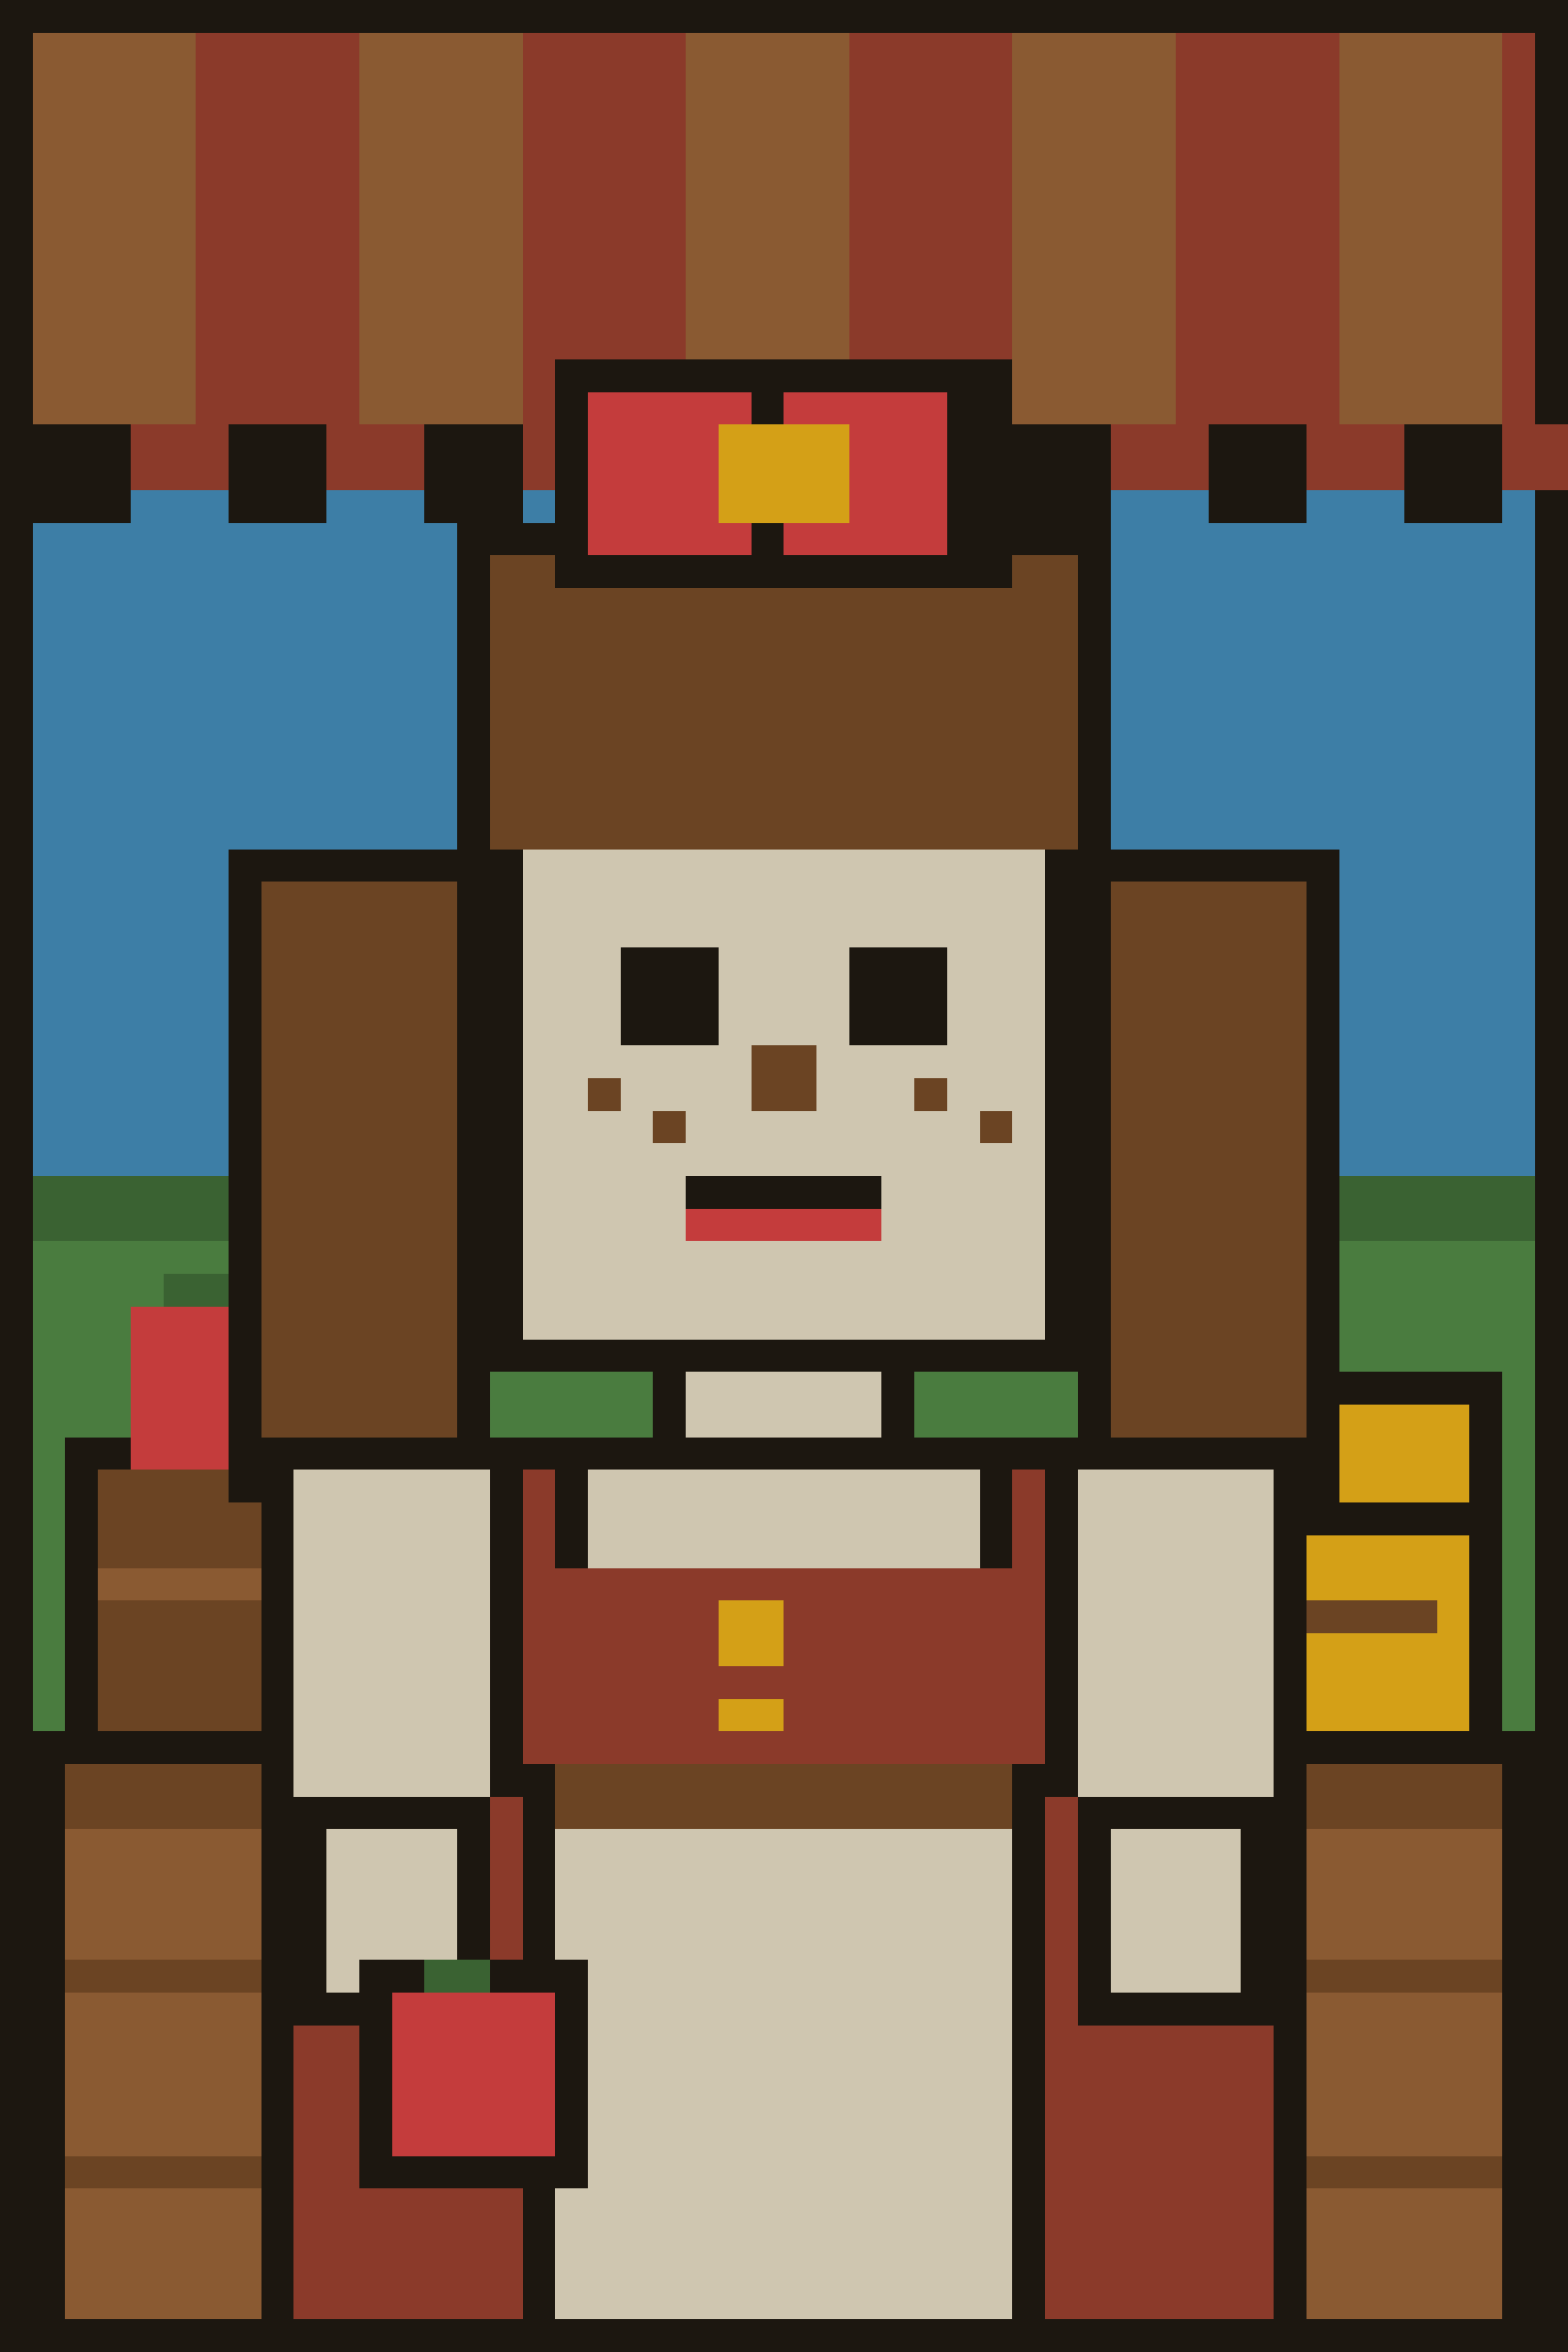
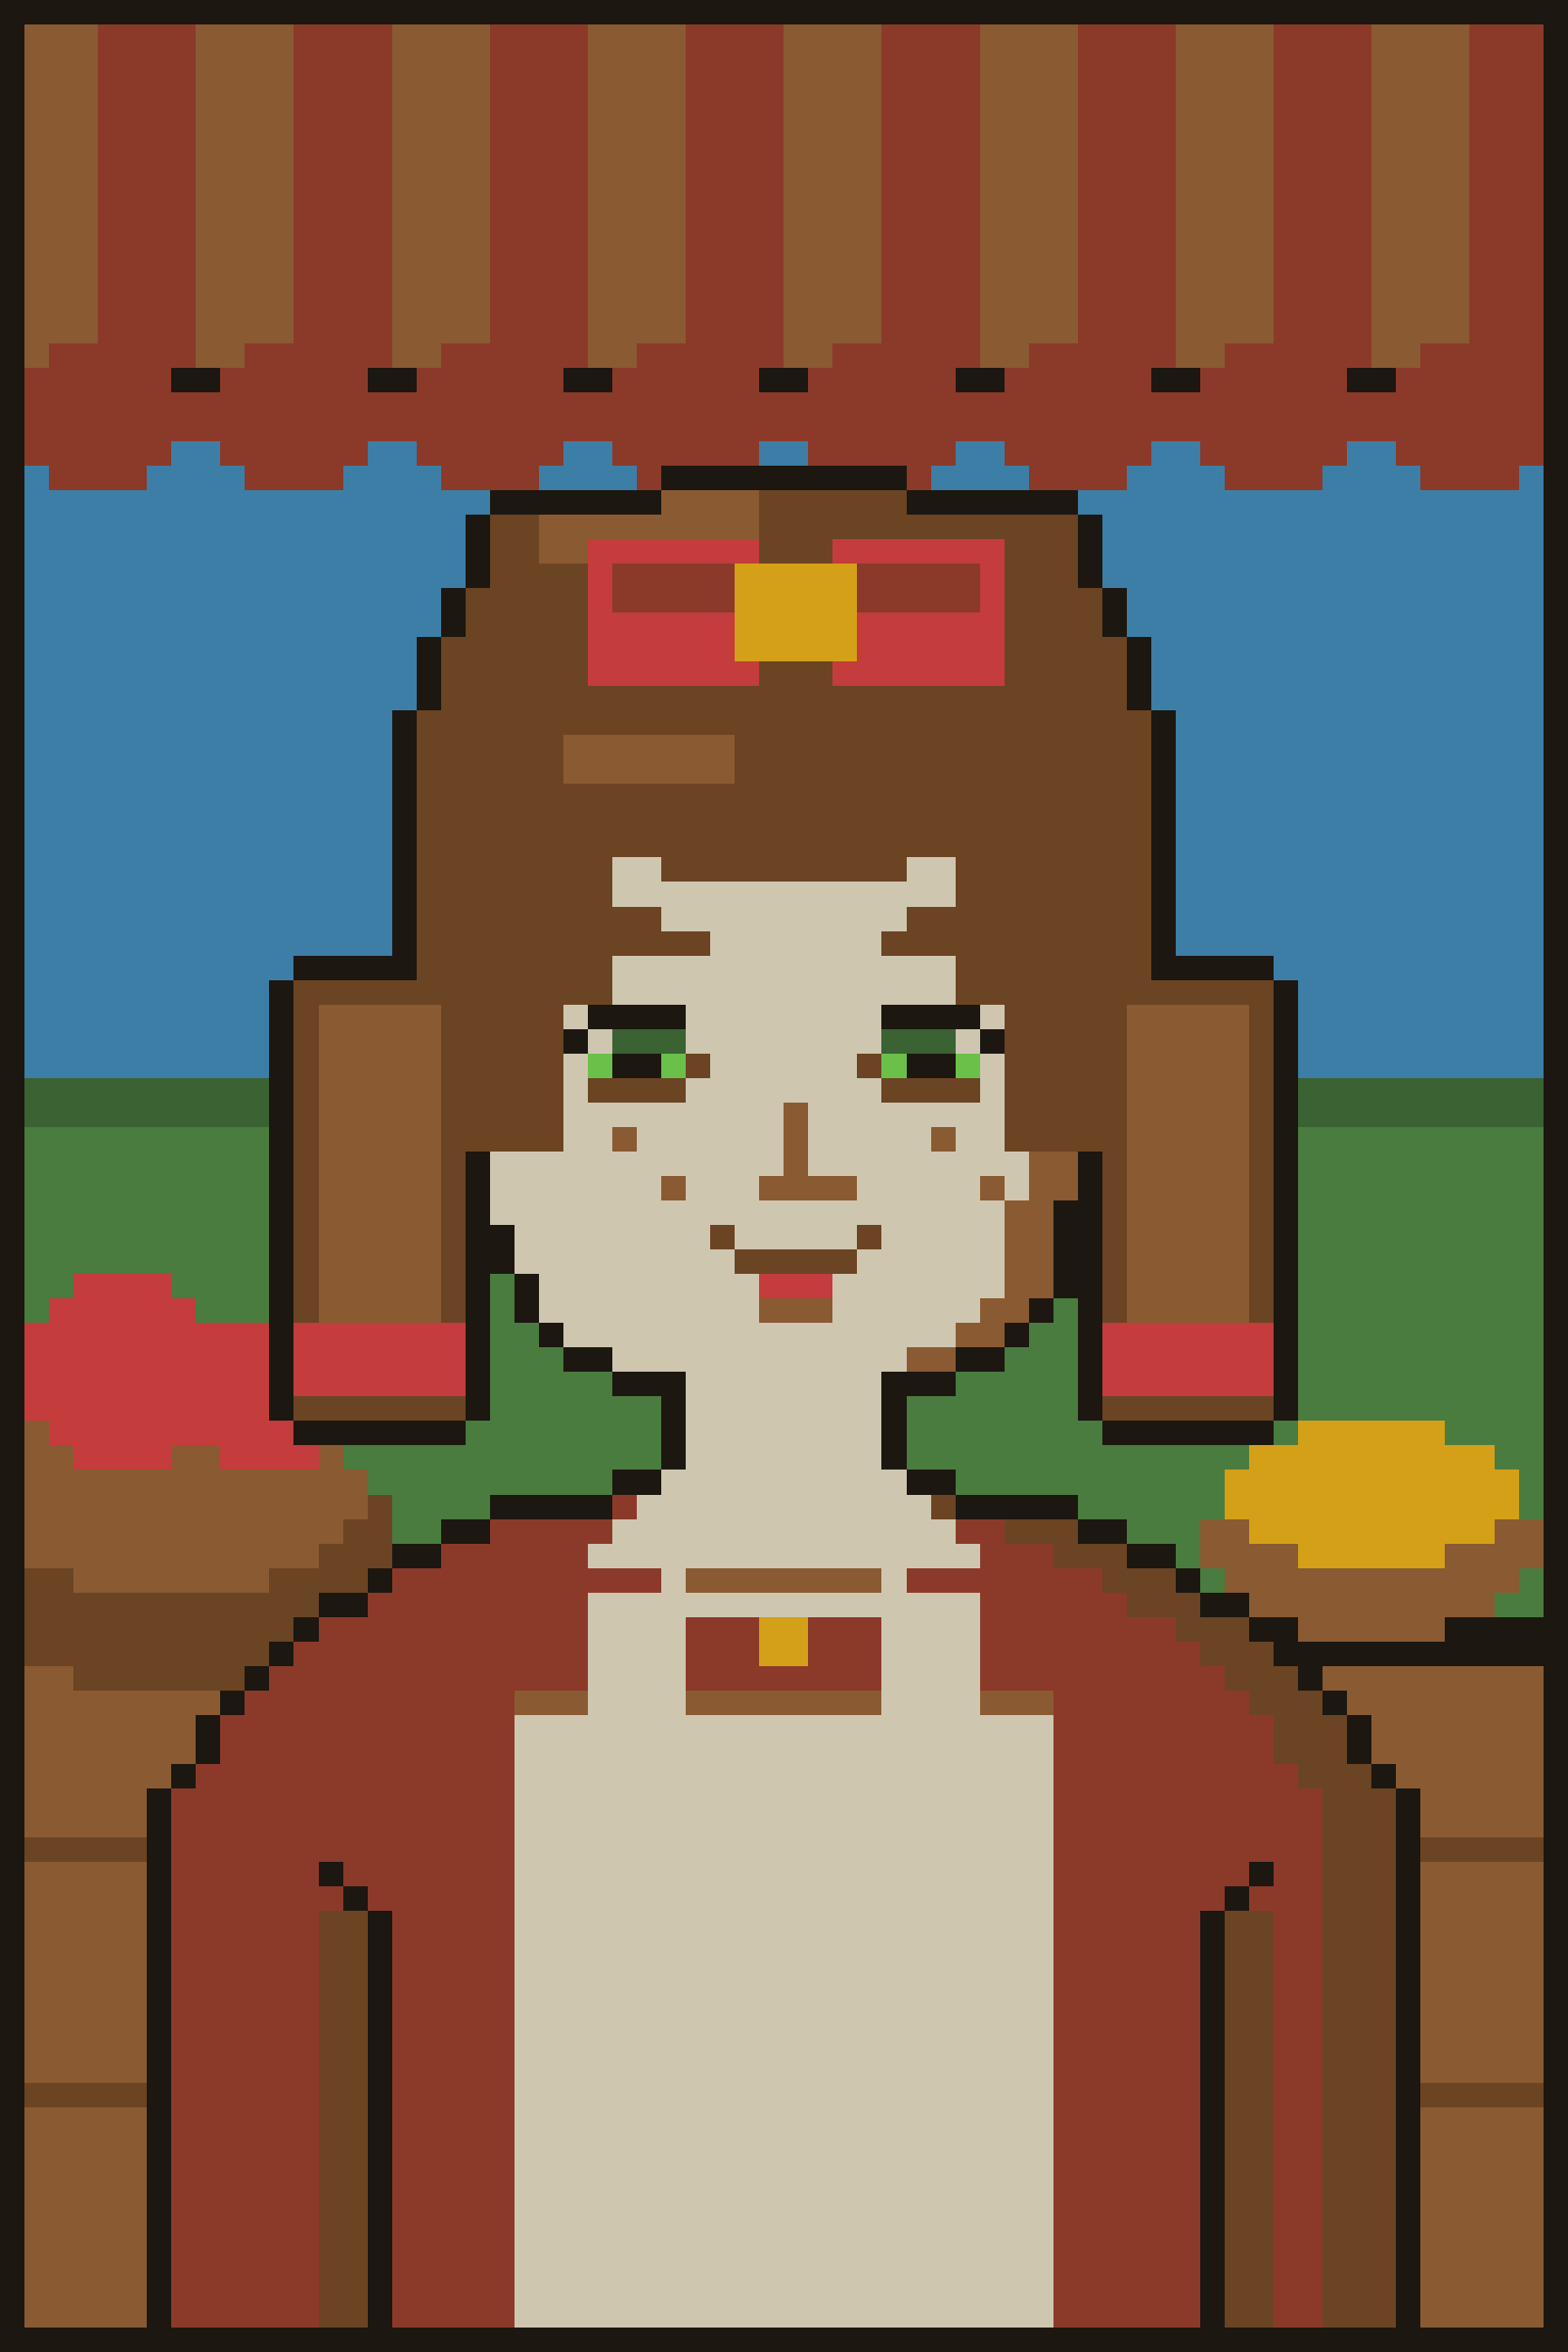
- <svg xmlns="http://www.w3.org/2000/svg" viewBox="0 0 48 72" fill="none" shape-rendering="crispEdges">
-   <rect fill="#1c1710" x="0" y="0" width="48" height="72" />
-   <rect fill="#3d7ea6" x="1" y="13" width="46" height="45" />
-   <rect fill="#4a7c3f" x="1" y="36" width="46" height="22" />
-   <rect fill="#3a6232" x="1" y="36" width="46" height="2" />
-   <rect fill="#1c1710" x="0" y="0" width="48" height="14" />
-   <rect fill="#8b3a2a" x="1" y="1" width="46" height="12" />
-   <rect fill="#8a5a32" x="1" y="1" width="5" height="12" />
-   <rect fill="#8a5a32" x="11" y="1" width="5" height="12" />
-   <rect fill="#8a5a32" x="21" y="1" width="5" height="12" />
-   <rect fill="#8a5a32" x="31" y="1" width="5" height="12" />
-   <rect fill="#8a5a32" x="41" y="1" width="5" height="12" />
-   <rect fill="#1c1710" x="1" y="13" width="3" height="3" />
-   <rect fill="#8b3a2a" x="4" y="13" width="3" height="2" />
-   <rect fill="#1c1710" x="7" y="13" width="3" height="3" />
-   <rect fill="#8b3a2a" x="10" y="13" width="3" height="2" />
-   <rect fill="#1c1710" x="13" y="13" width="3" height="3" />
-   <rect fill="#8b3a2a" x="16" y="13" width="3" height="2" />
-   <rect fill="#1c1710" x="19" y="13" width="3" height="3" />
-   <rect fill="#8b3a2a" x="22" y="13" width="3" height="2" />
-   <rect fill="#1c1710" x="25" y="13" width="3" height="3" />
-   <rect fill="#8b3a2a" x="28" y="13" width="3" height="2" />
-   <rect fill="#1c1710" x="31" y="13" width="3" height="3" />
-   <rect fill="#8b3a2a" x="34" y="13" width="3" height="2" />
-   <rect fill="#1c1710" x="37" y="13" width="3" height="3" />
-   <rect fill="#8b3a2a" x="40" y="13" width="3" height="2" />
-   <rect fill="#1c1710" x="43" y="13" width="3" height="3" />
-   <rect fill="#8b3a2a" x="46" y="13" width="3" height="2" />
-   <rect fill="#1c1710" x="1" y="53" width="46" height="19" />
-   <rect fill="#8a5a32" x="2" y="54" width="44" height="17" />
-   <rect fill="#6b4423" x="2" y="60" width="44" height="1" />
-   <rect fill="#6b4423" x="2" y="66" width="44" height="1" />
-   <rect fill="#6b4423" x="2" y="54" width="44" height="2" />
-   <rect fill="#1c1710" x="2" y="44" width="13" height="10" />
-   <rect fill="#6b4423" x="3" y="45" width="11" height="8" />
-   <rect fill="#8a5a32" x="3" y="48" width="11" height="1" />
-   <rect fill="#c43c3c" x="4" y="40" width="5" height="5" />
-   <rect fill="#c43c3c" x="9" y="41" width="5" height="4" />
-   <rect fill="#3a6232" x="5" y="39" width="2" height="1" />
-   <rect fill="#1c1710" x="37" y="46" width="9" height="8" />
-   <rect fill="#d4a017" x="38" y="47" width="7" height="6" />
-   <rect fill="#6b4423" x="39" y="49" width="5" height="1" />
-   <rect fill="#1c1710" x="39" y="42" width="7" height="5" />
-   <rect fill="#d4a017" x="40" y="43" width="5" height="3" />
-   <rect fill="#1c1710" x="7" y="26" width="8" height="20" />
-   <rect fill="#1c1710" x="33" y="26" width="8" height="20" />
-   <rect fill="#6b4423" x="8" y="27" width="6" height="18" />
-   <rect fill="#6b4423" x="34" y="27" width="6" height="18" />
-   <rect fill="#c43c3c" x="8" y="45" width="6" height="3" />
-   <rect fill="#c43c3c" x="34" y="45" width="6" height="3" />
-   <rect fill="#1c1710" x="14" y="16" width="20" height="26" />
-   <rect fill="#6b4423" x="15" y="17" width="18" height="9" />
-   <rect fill="#cfc6b0" x="16" y="23" width="16" height="18" />
-   <rect fill="#6b4423" x="16" y="23" width="16" height="3" />
-   <rect fill="#1c1710" x="17" y="11" width="14" height="7" />
-   <rect fill="#c43c3c" x="18" y="12" width="5" height="5" />
-   <rect fill="#c43c3c" x="24" y="12" width="5" height="5" />
-   <rect fill="#d4a017" x="22" y="13" width="4" height="3" />
-   <rect fill="#1c1710" x="19" y="29" width="3" height="3" />
-   <rect fill="#1c1710" x="26" y="29" width="3" height="3" />
-   <rect fill="#6b4423" x="18" y="33" width="1" height="1" />
-   <rect fill="#6b4423" x="20" y="34" width="1" height="1" />
-   <rect fill="#6b4423" x="28" y="33" width="1" height="1" />
-   <rect fill="#6b4423" x="30" y="34" width="1" height="1" />
-   <rect fill="#6b4423" x="23" y="32" width="2" height="2" />
-   <rect fill="#c43c3c" x="21" y="36" width="6" height="2" />
-   <rect fill="#1c1710" x="21" y="36" width="6" height="1" />
-   <rect fill="#1c1710" x="20" y="41" width="8" height="4" />
-   <rect fill="#cfc6b0" x="21" y="42" width="6" height="3" />
-   <rect fill="#1c1710" x="8" y="44" width="32" height="28" />
-   <rect fill="#8b3a2a" x="9" y="45" width="30" height="26" />
-   <rect fill="#cfc6b0" x="18" y="45" width="12" height="3" />
-   <rect fill="#1c1710" x="17" y="44" width="1" height="4" />
-   <rect fill="#1c1710" x="30" y="44" width="1" height="4" />
-   <rect fill="#cfc6b0" x="9" y="45" width="6" height="10" />
-   <rect fill="#cfc6b0" x="33" y="45" width="6" height="10" />
-   <rect fill="#1c1710" x="15" y="45" width="1" height="10" />
-   <rect fill="#1c1710" x="32" y="45" width="1" height="10" />
-   <rect fill="#cfc6b0" x="17" y="54" width="14" height="17" />
-   <rect fill="#1c1710" x="16" y="54" width="1" height="17" />
-   <rect fill="#1c1710" x="31" y="54" width="1" height="17" />
-   <rect fill="#6b4423" x="17" y="54" width="14" height="2" />
-   <rect fill="#d4a017" x="22" y="49" width="2" height="2" />
-   <rect fill="#d4a017" x="22" y="52" width="2" height="1" />
-   <rect fill="#1c1710" x="9" y="55" width="6" height="7" />
-   <rect fill="#cfc6b0" x="10" y="56" width="4" height="5" />
-   <rect fill="#1c1710" x="33" y="55" width="6" height="7" />
-   <rect fill="#cfc6b0" x="34" y="56" width="4" height="5" />
-   <rect fill="#1c1710" x="11" y="60" width="7" height="7" />
-   <rect fill="#c43c3c" x="12" y="61" width="5" height="5" />
-   <rect fill="#3a6232" x="13" y="60" width="2" height="1" />
+ <svg xmlns="http://www.w3.org/2000/svg" viewBox="0 0 64 96" fill="none" shape-rendering="crispEdges">
+   <rect fill="#1c1710" x="0" y="0" width="64" height="1" />
+   <rect fill="#1c1710" x="0" y="1" width="1" height="94" />
+   <rect fill="#8a5a32" x="1" y="1" width="3" height="13" />
+   <rect fill="#8b3a2a" x="4" y="1" width="4" height="13" />
+   <rect fill="#8a5a32" x="8" y="1" width="4" height="13" />
+   <rect fill="#8b3a2a" x="12" y="1" width="4" height="13" />
+   <rect fill="#8a5a32" x="16" y="1" width="4" height="13" />
+   <rect fill="#8b3a2a" x="20" y="1" width="4" height="13" />
+   <rect fill="#8a5a32" x="24" y="1" width="4" height="13" />
+   <rect fill="#8b3a2a" x="28" y="1" width="4" height="13" />
+   <rect fill="#8a5a32" x="32" y="1" width="4" height="13" />
+   <rect fill="#8b3a2a" x="36" y="1" width="4" height="13" />
+   <rect fill="#8a5a32" x="40" y="1" width="4" height="13" />
+   <rect fill="#8b3a2a" x="44" y="1" width="4" height="13" />
+   <rect fill="#8a5a32" x="48" y="1" width="4" height="13" />
+   <rect fill="#8b3a2a" x="52" y="1" width="4" height="13" />
+   <rect fill="#8a5a32" x="56" y="1" width="4" height="13" />
+   <rect fill="#8b3a2a" x="60" y="1" width="3" height="13" />
+   <rect fill="#1c1710" x="63" y="1" width="1" height="65" />
+   <rect fill="#8a5a32" x="1" y="14" width="1" height="1" />
+   <rect fill="#8b3a2a" x="2" y="14" width="6" height="1" />
+   <rect fill="#8a5a32" x="8" y="14" width="2" height="1" />
+   <rect fill="#8b3a2a" x="10" y="14" width="6" height="1" />
+   <rect fill="#8a5a32" x="16" y="14" width="2" height="1" />
+   <rect fill="#8b3a2a" x="18" y="14" width="6" height="1" />
+   <rect fill="#8a5a32" x="24" y="14" width="2" height="1" />
+   <rect fill="#8b3a2a" x="26" y="14" width="6" height="1" />
+   <rect fill="#8a5a32" x="32" y="14" width="2" height="1" />
+   <rect fill="#8b3a2a" x="34" y="14" width="6" height="1" />
+   <rect fill="#8a5a32" x="40" y="14" width="2" height="1" />
+   <rect fill="#8b3a2a" x="42" y="14" width="6" height="1" />
+   <rect fill="#8a5a32" x="48" y="14" width="2" height="1" />
+   <rect fill="#8b3a2a" x="50" y="14" width="6" height="1" />
+   <rect fill="#8a5a32" x="56" y="14" width="2" height="1" />
+   <rect fill="#8b3a2a" x="58" y="14" width="5" height="1" />
+   <rect fill="#8b3a2a" x="1" y="15" width="6" height="1" />
+   <rect fill="#1c1710" x="7" y="15" width="2" height="1" />
+   <rect fill="#8b3a2a" x="9" y="15" width="6" height="1" />
+   <rect fill="#1c1710" x="15" y="15" width="2" height="1" />
+   <rect fill="#8b3a2a" x="17" y="15" width="6" height="1" />
+   <rect fill="#1c1710" x="23" y="15" width="2" height="1" />
+   <rect fill="#8b3a2a" x="25" y="15" width="6" height="1" />
+   <rect fill="#1c1710" x="31" y="15" width="2" height="1" />
+   <rect fill="#8b3a2a" x="33" y="15" width="6" height="1" />
+   <rect fill="#1c1710" x="39" y="15" width="2" height="1" />
+   <rect fill="#8b3a2a" x="41" y="15" width="6" height="1" />
+   <rect fill="#1c1710" x="47" y="15" width="2" height="1" />
+   <rect fill="#8b3a2a" x="49" y="15" width="6" height="1" />
+   <rect fill="#1c1710" x="55" y="15" width="2" height="1" />
+   <rect fill="#8b3a2a" x="57" y="15" width="6" height="1" />
+   <rect fill="#8b3a2a" x="1" y="16" width="62" height="2" />
+   <rect fill="#8b3a2a" x="1" y="18" width="6" height="1" />
+   <rect fill="#3d7ea6" x="7" y="18" width="2" height="1" />
+   <rect fill="#8b3a2a" x="9" y="18" width="6" height="1" />
+   <rect fill="#3d7ea6" x="15" y="18" width="2" height="1" />
+   <rect fill="#8b3a2a" x="17" y="18" width="6" height="1" />
+   <rect fill="#3d7ea6" x="23" y="18" width="2" height="1" />
+   <rect fill="#8b3a2a" x="25" y="18" width="6" height="1" />
+   <rect fill="#3d7ea6" x="31" y="18" width="2" height="1" />
+   <rect fill="#8b3a2a" x="33" y="18" width="6" height="1" />
+   <rect fill="#3d7ea6" x="39" y="18" width="2" height="1" />
+   <rect fill="#8b3a2a" x="41" y="18" width="6" height="1" />
+   <rect fill="#3d7ea6" x="47" y="18" width="2" height="1" />
+   <rect fill="#8b3a2a" x="49" y="18" width="6" height="1" />
+   <rect fill="#3d7ea6" x="55" y="18" width="2" height="1" />
+   <rect fill="#8b3a2a" x="57" y="18" width="6" height="1" />
+   <rect fill="#3d7ea6" x="1" y="19" width="1" height="1" />
+   <rect fill="#8b3a2a" x="2" y="19" width="4" height="1" />
+   <rect fill="#3d7ea6" x="6" y="19" width="4" height="1" />
+   <rect fill="#8b3a2a" x="10" y="19" width="4" height="1" />
+   <rect fill="#3d7ea6" x="14" y="19" width="4" height="1" />
+   <rect fill="#8b3a2a" x="18" y="19" width="4" height="1" />
+   <rect fill="#3d7ea6" x="22" y="19" width="4" height="1" />
+   <rect fill="#8b3a2a" x="26" y="19" width="1" height="1" />
+   <rect fill="#1c1710" x="27" y="19" width="10" height="1" />
+   <rect fill="#8b3a2a" x="37" y="19" width="1" height="1" />
+   <rect fill="#3d7ea6" x="38" y="19" width="4" height="1" />
+   <rect fill="#8b3a2a" x="42" y="19" width="4" height="1" />
+   <rect fill="#3d7ea6" x="46" y="19" width="4" height="1" />
+   <rect fill="#8b3a2a" x="50" y="19" width="4" height="1" />
+   <rect fill="#3d7ea6" x="54" y="19" width="4" height="1" />
+   <rect fill="#8b3a2a" x="58" y="19" width="4" height="1" />
+   <rect fill="#3d7ea6" x="62" y="19" width="1" height="1" />
+   <rect fill="#3d7ea6" x="1" y="20" width="19" height="1" />
+   <rect fill="#1c1710" x="20" y="20" width="7" height="1" />
+   <rect fill="#8a5a32" x="27" y="20" width="4" height="1" />
+   <rect fill="#6b4423" x="31" y="20" width="6" height="1" />
+   <rect fill="#1c1710" x="37" y="20" width="7" height="1" />
+   <rect fill="#3d7ea6" x="44" y="20" width="19" height="1" />
+   <rect fill="#3d7ea6" x="1" y="21" width="18" height="3" />
+   <rect fill="#1c1710" x="19" y="21" width="1" height="3" />
+   <rect fill="#6b4423" x="20" y="21" width="2" height="2" />
+   <rect fill="#8a5a32" x="22" y="21" width="9" height="1" />
+   <rect fill="#6b4423" x="31" y="21" width="13" height="1" />
+   <rect fill="#1c1710" x="44" y="21" width="1" height="3" />
+   <rect fill="#3d7ea6" x="45" y="21" width="18" height="3" />
+   <rect fill="#8a5a32" x="22" y="22" width="2" height="1" />
+   <rect fill="#c43c3c" x="24" y="22" width="7" height="1" />
+   <rect fill="#6b4423" x="31" y="22" width="3" height="1" />
+   <rect fill="#c43c3c" x="34" y="22" width="7" height="1" />
+   <rect fill="#6b4423" x="41" y="22" width="3" height="2" />
+   <rect fill="#6b4423" x="20" y="23" width="4" height="1" />
+   <rect fill="#c43c3c" x="24" y="23" width="1" height="2" />
+   <rect fill="#8b3a2a" x="25" y="23" width="5" height="2" />
+   <rect fill="#d4a017" x="30" y="23" width="5" height="4" />
+   <rect fill="#8b3a2a" x="35" y="23" width="5" height="2" />
+   <rect fill="#c43c3c" x="40" y="23" width="1" height="2" />
+   <rect fill="#3d7ea6" x="1" y="24" width="17" height="2" />
+   <rect fill="#1c1710" x="18" y="24" width="1" height="2" />
+   <rect fill="#6b4423" x="19" y="24" width="5" height="2" />
+   <rect fill="#6b4423" x="41" y="24" width="4" height="2" />
+   <rect fill="#1c1710" x="45" y="24" width="1" height="2" />
+   <rect fill="#3d7ea6" x="46" y="24" width="17" height="2" />
+   <rect fill="#c43c3c" x="24" y="25" width="6" height="2" />
+   <rect fill="#c43c3c" x="35" y="25" width="6" height="2" />
+   <rect fill="#3d7ea6" x="1" y="26" width="16" height="3" />
+   <rect fill="#1c1710" x="17" y="26" width="1" height="3" />
+   <rect fill="#6b4423" x="18" y="26" width="6" height="2" />
+   <rect fill="#6b4423" x="41" y="26" width="5" height="2" />
+   <rect fill="#1c1710" x="46" y="26" width="1" height="3" />
+   <rect fill="#3d7ea6" x="47" y="26" width="16" height="3" />
+   <rect fill="#c43c3c" x="24" y="27" width="7" height="1" />
+   <rect fill="#6b4423" x="31" y="27" width="3" height="1" />
+   <rect fill="#c43c3c" x="34" y="27" width="7" height="1" />
+   <rect fill="#6b4423" x="18" y="28" width="28" height="1" />
+   <rect fill="#3d7ea6" x="1" y="29" width="15" height="10" />
+   <rect fill="#1c1710" x="16" y="29" width="1" height="10" />
+   <rect fill="#6b4423" x="17" y="29" width="30" height="1" />
+   <rect fill="#1c1710" x="47" y="29" width="1" height="10" />
+   <rect fill="#3d7ea6" x="48" y="29" width="15" height="10" />
+   <rect fill="#6b4423" x="17" y="30" width="6" height="2" />
+   <rect fill="#8a5a32" x="23" y="30" width="7" height="2" />
+   <rect fill="#6b4423" x="30" y="30" width="17" height="2" />
+   <rect fill="#6b4423" x="17" y="32" width="30" height="3" />
+   <rect fill="#6b4423" x="17" y="35" width="8" height="2" />
+   <rect fill="#cfc6b0" x="25" y="35" width="2" height="1" />
+   <rect fill="#6b4423" x="27" y="35" width="10" height="1" />
+   <rect fill="#cfc6b0" x="37" y="35" width="2" height="1" />
+   <rect fill="#6b4423" x="39" y="35" width="8" height="2" />
+   <rect fill="#cfc6b0" x="25" y="36" width="14" height="1" />
+   <rect fill="#6b4423" x="17" y="37" width="10" height="1" />
+   <rect fill="#cfc6b0" x="27" y="37" width="10" height="1" />
+   <rect fill="#6b4423" x="37" y="37" width="10" height="1" />
+   <rect fill="#6b4423" x="17" y="38" width="12" height="1" />
+   <rect fill="#cfc6b0" x="29" y="38" width="7" height="1" />
+   <rect fill="#6b4423" x="36" y="38" width="11" height="1" />
+   <rect fill="#3d7ea6" x="1" y="39" width="11" height="1" />
+   <rect fill="#1c1710" x="12" y="39" width="5" height="1" />
+   <rect fill="#6b4423" x="17" y="39" width="8" height="1" />
+   <rect fill="#cfc6b0" x="25" y="39" width="14" height="2" />
+   <rect fill="#6b4423" x="39" y="39" width="8" height="1" />
+   <rect fill="#1c1710" x="47" y="39" width="5" height="1" />
+   <rect fill="#3d7ea6" x="52" y="39" width="11" height="1" />
+   <rect fill="#3d7ea6" x="1" y="40" width="10" height="4" />
+   <rect fill="#1c1710" x="11" y="40" width="1" height="18" />
+   <rect fill="#6b4423" x="12" y="40" width="13" height="1" />
+   <rect fill="#6b4423" x="39" y="40" width="13" height="1" />
+   <rect fill="#1c1710" x="52" y="40" width="1" height="18" />
+   <rect fill="#3d7ea6" x="53" y="40" width="10" height="4" />
+   <rect fill="#6b4423" x="12" y="41" width="1" height="13" />
+   <rect fill="#8a5a32" x="13" y="41" width="5" height="13" />
+   <rect fill="#6b4423" x="18" y="41" width="5" height="6" />
+   <rect fill="#cfc6b0" x="23" y="41" width="1" height="1" />
+   <rect fill="#1c1710" x="24" y="41" width="4" height="1" />
+   <rect fill="#cfc6b0" x="28" y="41" width="8" height="2" />
+   <rect fill="#1c1710" x="36" y="41" width="4" height="1" />
+   <rect fill="#cfc6b0" x="40" y="41" width="1" height="1" />
+   <rect fill="#6b4423" x="41" y="41" width="5" height="6" />
+   <rect fill="#8a5a32" x="46" y="41" width="5" height="13" />
+   <rect fill="#6b4423" x="51" y="41" width="1" height="13" />
+   <rect fill="#1c1710" x="23" y="42" width="1" height="1" />
+   <rect fill="#cfc6b0" x="24" y="42" width="1" height="1" />
+   <rect fill="#3a6232" x="25" y="42" width="3" height="1" />
+   <rect fill="#3a6232" x="36" y="42" width="3" height="1" />
+   <rect fill="#cfc6b0" x="39" y="42" width="1" height="1" />
+   <rect fill="#1c1710" x="40" y="42" width="1" height="1" />
+   <rect fill="#cfc6b0" x="23" y="43" width="1" height="2" />
+   <rect fill="#6bc04a" x="24" y="43" width="1" height="1" />
+   <rect fill="#1c1710" x="25" y="43" width="2" height="1" />
+   <rect fill="#6bc04a" x="27" y="43" width="1" height="1" />
+   <rect fill="#6b4423" x="28" y="43" width="1" height="1" />
+   <rect fill="#cfc6b0" x="29" y="43" width="6" height="1" />
+   <rect fill="#6b4423" x="35" y="43" width="1" height="1" />
+   <rect fill="#6bc04a" x="36" y="43" width="1" height="1" />
+   <rect fill="#1c1710" x="37" y="43" width="2" height="1" />
+   <rect fill="#6bc04a" x="39" y="43" width="1" height="1" />
+   <rect fill="#cfc6b0" x="40" y="43" width="1" height="2" />
+   <rect fill="#3a6232" x="1" y="44" width="10" height="2" />
+   <rect fill="#6b4423" x="24" y="44" width="4" height="1" />
+   <rect fill="#cfc6b0" x="28" y="44" width="8" height="1" />
+   <rect fill="#6b4423" x="36" y="44" width="4" height="1" />
+   <rect fill="#3a6232" x="53" y="44" width="10" height="2" />
+   <rect fill="#cfc6b0" x="23" y="45" width="9" height="1" />
+   <rect fill="#8a5a32" x="32" y="45" width="1" height="3" />
+   <rect fill="#cfc6b0" x="33" y="45" width="8" height="1" />
+   <rect fill="#4a7c3f" x="1" y="46" width="10" height="6" />
+   <rect fill="#cfc6b0" x="23" y="46" width="2" height="1" />
+   <rect fill="#8a5a32" x="25" y="46" width="1" height="1" />
+   <rect fill="#cfc6b0" x="26" y="46" width="6" height="1" />
+   <rect fill="#cfc6b0" x="33" y="46" width="5" height="1" />
+   <rect fill="#8a5a32" x="38" y="46" width="1" height="1" />
+   <rect fill="#cfc6b0" x="39" y="46" width="2" height="1" />
+   <rect fill="#4a7c3f" x="53" y="46" width="10" height="12" />
+   <rect fill="#6b4423" x="18" y="47" width="1" height="7" />
+   <rect fill="#1c1710" x="19" y="47" width="1" height="3" />
+   <rect fill="#cfc6b0" x="20" y="47" width="12" height="1" />
+   <rect fill="#cfc6b0" x="33" y="47" width="9" height="1" />
+   <rect fill="#8a5a32" x="42" y="47" width="2" height="2" />
+   <rect fill="#1c1710" x="44" y="47" width="1" height="2" />
+   <rect fill="#6b4423" x="45" y="47" width="1" height="7" />
+   <rect fill="#cfc6b0" x="20" y="48" width="7" height="1" />
+   <rect fill="#8a5a32" x="27" y="48" width="1" height="1" />
+   <rect fill="#cfc6b0" x="28" y="48" width="3" height="1" />
+   <rect fill="#8a5a32" x="31" y="48" width="4" height="1" />
+   <rect fill="#cfc6b0" x="35" y="48" width="5" height="1" />
+   <rect fill="#8a5a32" x="40" y="48" width="1" height="1" />
+   <rect fill="#cfc6b0" x="41" y="48" width="1" height="1" />
+   <rect fill="#cfc6b0" x="20" y="49" width="21" height="1" />
+   <rect fill="#8a5a32" x="41" y="49" width="2" height="4" />
+   <rect fill="#1c1710" x="43" y="49" width="2" height="4" />
+   <rect fill="#1c1710" x="19" y="50" width="2" height="2" />
+   <rect fill="#cfc6b0" x="21" y="50" width="8" height="1" />
+   <rect fill="#6b4423" x="29" y="50" width="1" height="1" />
+   <rect fill="#cfc6b0" x="30" y="50" width="5" height="1" />
+   <rect fill="#6b4423" x="35" y="50" width="1" height="1" />
+   <rect fill="#cfc6b0" x="36" y="50" width="5" height="1" />
+   <rect fill="#cfc6b0" x="21" y="51" width="9" height="1" />
+   <rect fill="#6b4423" x="30" y="51" width="5" height="1" />
+   <rect fill="#cfc6b0" x="35" y="51" width="6" height="1" />
+   <rect fill="#4a7c3f" x="1" y="52" width="2" height="1" />
+   <rect fill="#c43c3c" x="3" y="52" width="4" height="1" />
+   <rect fill="#4a7c3f" x="7" y="52" width="4" height="1" />
+   <rect fill="#1c1710" x="19" y="52" width="1" height="6" />
+   <rect fill="#4a7c3f" x="20" y="52" width="1" height="2" />
+   <rect fill="#1c1710" x="21" y="52" width="1" height="2" />
+   <rect fill="#cfc6b0" x="22" y="52" width="9" height="2" />
+   <rect fill="#c43c3c" x="31" y="52" width="3" height="1" />
+   <rect fill="#cfc6b0" x="34" y="52" width="7" height="1" />
+   <rect fill="#4a7c3f" x="1" y="53" width="1" height="1" />
+   <rect fill="#c43c3c" x="2" y="53" width="6" height="1" />
+   <rect fill="#4a7c3f" x="8" y="53" width="3" height="1" />
+   <rect fill="#8a5a32" x="31" y="53" width="3" height="1" />
+   <rect fill="#cfc6b0" x="34" y="53" width="6" height="1" />
+   <rect fill="#8a5a32" x="40" y="53" width="2" height="1" />
+   <rect fill="#1c1710" x="42" y="53" width="1" height="1" />
+   <rect fill="#4a7c3f" x="43" y="53" width="1" height="1" />
+   <rect fill="#1c1710" x="44" y="53" width="1" height="5" />
+   <rect fill="#c43c3c" x="1" y="54" width="10" height="4" />
+   <rect fill="#c43c3c" x="12" y="54" width="7" height="3" />
+   <rect fill="#4a7c3f" x="20" y="54" width="2" height="1" />
+   <rect fill="#1c1710" x="22" y="54" width="1" height="1" />
+   <rect fill="#cfc6b0" x="23" y="54" width="16" height="1" />
+   <rect fill="#8a5a32" x="39" y="54" width="2" height="1" />
+   <rect fill="#1c1710" x="41" y="54" width="1" height="1" />
+   <rect fill="#4a7c3f" x="42" y="54" width="2" height="1" />
+   <rect fill="#c43c3c" x="45" y="54" width="7" height="3" />
+   <rect fill="#4a7c3f" x="20" y="55" width="3" height="1" />
+   <rect fill="#1c1710" x="23" y="55" width="2" height="1" />
+   <rect fill="#cfc6b0" x="25" y="55" width="12" height="1" />
+   <rect fill="#8a5a32" x="37" y="55" width="2" height="1" />
+   <rect fill="#1c1710" x="39" y="55" width="2" height="1" />
+   <rect fill="#4a7c3f" x="41" y="55" width="3" height="1" />
+   <rect fill="#4a7c3f" x="20" y="56" width="5" height="1" />
+   <rect fill="#1c1710" x="25" y="56" width="3" height="1" />
+   <rect fill="#cfc6b0" x="28" y="56" width="8" height="4" />
+   <rect fill="#1c1710" x="36" y="56" width="3" height="1" />
+   <rect fill="#4a7c3f" x="39" y="56" width="5" height="1" />
+   <rect fill="#6b4423" x="12" y="57" width="7" height="1" />
+   <rect fill="#4a7c3f" x="20" y="57" width="7" height="1" />
+   <rect fill="#1c1710" x="27" y="57" width="1" height="3" />
+   <rect fill="#1c1710" x="36" y="57" width="1" height="3" />
+   <rect fill="#4a7c3f" x="37" y="57" width="7" height="1" />
+   <rect fill="#6b4423" x="45" y="57" width="7" height="1" />
+   <rect fill="#8a5a32" x="1" y="58" width="1" height="1" />
+   <rect fill="#c43c3c" x="2" y="58" width="10" height="1" />
+   <rect fill="#1c1710" x="12" y="58" width="7" height="1" />
+   <rect fill="#4a7c3f" x="19" y="58" width="8" height="1" />
+   <rect fill="#4a7c3f" x="37" y="58" width="8" height="1" />
+   <rect fill="#1c1710" x="45" y="58" width="7" height="1" />
+   <rect fill="#4a7c3f" x="52" y="58" width="1" height="1" />
+   <rect fill="#d4a017" x="53" y="58" width="6" height="1" />
+   <rect fill="#4a7c3f" x="59" y="58" width="4" height="1" />
+   <rect fill="#8a5a32" x="1" y="59" width="2" height="1" />
+   <rect fill="#c43c3c" x="3" y="59" width="4" height="1" />
+   <rect fill="#8a5a32" x="7" y="59" width="2" height="1" />
+   <rect fill="#c43c3c" x="9" y="59" width="4" height="1" />
+   <rect fill="#8a5a32" x="13" y="59" width="1" height="1" />
+   <rect fill="#4a7c3f" x="14" y="59" width="13" height="1" />
+   <rect fill="#4a7c3f" x="37" y="59" width="14" height="1" />
+   <rect fill="#d4a017" x="51" y="59" width="10" height="1" />
+   <rect fill="#4a7c3f" x="61" y="59" width="2" height="1" />
+   <rect fill="#8a5a32" x="1" y="60" width="14" height="2" />
+   <rect fill="#4a7c3f" x="15" y="60" width="10" height="1" />
+   <rect fill="#1c1710" x="25" y="60" width="2" height="1" />
+   <rect fill="#cfc6b0" x="27" y="60" width="10" height="1" />
+   <rect fill="#1c1710" x="37" y="60" width="2" height="1" />
+   <rect fill="#4a7c3f" x="39" y="60" width="11" height="1" />
+   <rect fill="#d4a017" x="50" y="60" width="12" height="2" />
+   <rect fill="#4a7c3f" x="62" y="60" width="1" height="2" />
+   <rect fill="#6b4423" x="15" y="61" width="1" height="1" />
+   <rect fill="#4a7c3f" x="16" y="61" width="4" height="1" />
+   <rect fill="#1c1710" x="20" y="61" width="5" height="1" />
+   <rect fill="#8b3a2a" x="25" y="61" width="1" height="1" />
+   <rect fill="#cfc6b0" x="26" y="61" width="12" height="1" />
+   <rect fill="#6b4423" x="38" y="61" width="1" height="1" />
+   <rect fill="#1c1710" x="39" y="61" width="5" height="1" />
+   <rect fill="#4a7c3f" x="44" y="61" width="6" height="1" />
+   <rect fill="#8a5a32" x="1" y="62" width="13" height="1" />
+   <rect fill="#6b4423" x="14" y="62" width="2" height="1" />
+   <rect fill="#4a7c3f" x="16" y="62" width="2" height="1" />
+   <rect fill="#1c1710" x="18" y="62" width="2" height="1" />
+   <rect fill="#8b3a2a" x="20" y="62" width="5" height="1" />
+   <rect fill="#cfc6b0" x="25" y="62" width="14" height="1" />
+   <rect fill="#8b3a2a" x="39" y="62" width="2" height="1" />
+   <rect fill="#6b4423" x="41" y="62" width="3" height="1" />
+   <rect fill="#1c1710" x="44" y="62" width="2" height="1" />
+   <rect fill="#4a7c3f" x="46" y="62" width="3" height="1" />
+   <rect fill="#8a5a32" x="49" y="62" width="2" height="1" />
+   <rect fill="#d4a017" x="51" y="62" width="10" height="1" />
+   <rect fill="#8a5a32" x="61" y="62" width="2" height="1" />
+   <rect fill="#8a5a32" x="1" y="63" width="12" height="1" />
+   <rect fill="#6b4423" x="13" y="63" width="3" height="1" />
+   <rect fill="#1c1710" x="16" y="63" width="2" height="1" />
+   <rect fill="#8b3a2a" x="18" y="63" width="6" height="1" />
+   <rect fill="#cfc6b0" x="24" y="63" width="16" height="1" />
+   <rect fill="#8b3a2a" x="40" y="63" width="3" height="1" />
+   <rect fill="#6b4423" x="43" y="63" width="3" height="1" />
+   <rect fill="#1c1710" x="46" y="63" width="2" height="1" />
+   <rect fill="#4a7c3f" x="48" y="63" width="1" height="1" />
+   <rect fill="#8a5a32" x="49" y="63" width="4" height="1" />
+   <rect fill="#d4a017" x="53" y="63" width="6" height="1" />
+   <rect fill="#8a5a32" x="59" y="63" width="4" height="1" />
+   <rect fill="#6b4423" x="1" y="64" width="2" height="1" />
+   <rect fill="#8a5a32" x="3" y="64" width="8" height="1" />
+   <rect fill="#6b4423" x="11" y="64" width="4" height="1" />
+   <rect fill="#1c1710" x="15" y="64" width="1" height="1" />
+   <rect fill="#8b3a2a" x="16" y="64" width="11" height="1" />
+   <rect fill="#cfc6b0" x="27" y="64" width="1" height="1" />
+   <rect fill="#8a5a32" x="28" y="64" width="8" height="1" />
+   <rect fill="#cfc6b0" x="36" y="64" width="1" height="1" />
+   <rect fill="#8b3a2a" x="37" y="64" width="8" height="1" />
+   <rect fill="#6b4423" x="45" y="64" width="3" height="1" />
+   <rect fill="#1c1710" x="48" y="64" width="1" height="1" />
+   <rect fill="#4a7c3f" x="49" y="64" width="1" height="1" />
+   <rect fill="#8a5a32" x="50" y="64" width="12" height="1" />
+   <rect fill="#4a7c3f" x="62" y="64" width="1" height="1" />
+   <rect fill="#6b4423" x="1" y="65" width="12" height="1" />
+   <rect fill="#1c1710" x="13" y="65" width="2" height="1" />
+   <rect fill="#8b3a2a" x="15" y="65" width="9" height="1" />
+   <rect fill="#cfc6b0" x="24" y="65" width="16" height="1" />
+   <rect fill="#8b3a2a" x="40" y="65" width="6" height="1" />
+   <rect fill="#6b4423" x="46" y="65" width="3" height="1" />
+   <rect fill="#1c1710" x="49" y="65" width="2" height="1" />
+   <rect fill="#8a5a32" x="51" y="65" width="10" height="1" />
+   <rect fill="#4a7c3f" x="61" y="65" width="2" height="1" />
+   <rect fill="#6b4423" x="1" y="66" width="11" height="1" />
+   <rect fill="#1c1710" x="12" y="66" width="1" height="1" />
+   <rect fill="#8b3a2a" x="13" y="66" width="11" height="1" />
+   <rect fill="#cfc6b0" x="24" y="66" width="4" height="4" />
+   <rect fill="#8b3a2a" x="28" y="66" width="3" height="2" />
+   <rect fill="#d4a017" x="31" y="66" width="2" height="2" />
+   <rect fill="#8b3a2a" x="33" y="66" width="3" height="2" />
+   <rect fill="#cfc6b0" x="36" y="66" width="4" height="4" />
+   <rect fill="#8b3a2a" x="40" y="66" width="8" height="1" />
+   <rect fill="#6b4423" x="48" y="66" width="3" height="1" />
+   <rect fill="#1c1710" x="51" y="66" width="2" height="1" />
+   <rect fill="#8a5a32" x="53" y="66" width="6" height="1" />
+   <rect fill="#1c1710" x="59" y="66" width="5" height="1" />
+   <rect fill="#6b4423" x="1" y="67" width="10" height="1" />
+   <rect fill="#1c1710" x="11" y="67" width="1" height="1" />
+   <rect fill="#8b3a2a" x="12" y="67" width="12" height="1" />
+   <rect fill="#8b3a2a" x="40" y="67" width="9" height="1" />
+   <rect fill="#6b4423" x="49" y="67" width="3" height="1" />
+   <rect fill="#1c1710" x="52" y="67" width="12" height="1" />
+   <rect fill="#8a5a32" x="1" y="68" width="2" height="1" />
+   <rect fill="#6b4423" x="3" y="68" width="7" height="1" />
+   <rect fill="#1c1710" x="10" y="68" width="1" height="1" />
+   <rect fill="#8b3a2a" x="11" y="68" width="13" height="1" />
+   <rect fill="#8b3a2a" x="28" y="68" width="8" height="1" />
+   <rect fill="#8b3a2a" x="40" y="68" width="10" height="1" />
+   <rect fill="#6b4423" x="50" y="68" width="3" height="1" />
+   <rect fill="#1c1710" x="53" y="68" width="1" height="1" />
+   <rect fill="#8a5a32" x="54" y="68" width="9" height="1" />
+   <rect fill="#1c1710" x="63" y="68" width="1" height="27" />
+   <rect fill="#8a5a32" x="1" y="69" width="8" height="1" />
+   <rect fill="#1c1710" x="9" y="69" width="1" height="1" />
+   <rect fill="#8b3a2a" x="10" y="69" width="11" height="1" />
+   <rect fill="#8a5a32" x="21" y="69" width="3" height="1" />
+   <rect fill="#8a5a32" x="28" y="69" width="8" height="1" />
+   <rect fill="#8a5a32" x="40" y="69" width="3" height="1" />
+   <rect fill="#8b3a2a" x="43" y="69" width="8" height="1" />
+   <rect fill="#6b4423" x="51" y="69" width="3" height="1" />
+   <rect fill="#1c1710" x="54" y="69" width="1" height="1" />
+   <rect fill="#8a5a32" x="55" y="69" width="8" height="1" />
+   <rect fill="#8a5a32" x="1" y="70" width="7" height="2" />
+   <rect fill="#1c1710" x="8" y="70" width="1" height="2" />
+   <rect fill="#8b3a2a" x="9" y="70" width="12" height="2" />
+   <rect fill="#cfc6b0" x="21" y="70" width="22" height="25" />
+   <rect fill="#8b3a2a" x="43" y="70" width="9" height="2" />
+   <rect fill="#6b4423" x="52" y="70" width="3" height="2" />
+   <rect fill="#1c1710" x="55" y="70" width="1" height="2" />
+   <rect fill="#8a5a32" x="56" y="70" width="7" height="2" />
+   <rect fill="#8a5a32" x="1" y="72" width="6" height="1" />
+   <rect fill="#1c1710" x="7" y="72" width="1" height="1" />
+   <rect fill="#8b3a2a" x="8" y="72" width="13" height="1" />
+   <rect fill="#8b3a2a" x="43" y="72" width="10" height="1" />
+   <rect fill="#6b4423" x="53" y="72" width="3" height="1" />
+   <rect fill="#1c1710" x="56" y="72" width="1" height="1" />
+   <rect fill="#8a5a32" x="57" y="72" width="6" height="1" />
+   <rect fill="#8a5a32" x="1" y="73" width="5" height="2" />
+   <rect fill="#1c1710" x="6" y="73" width="1" height="22" />
+   <rect fill="#8b3a2a" x="7" y="73" width="14" height="3" />
+   <rect fill="#8b3a2a" x="43" y="73" width="11" height="3" />
+   <rect fill="#6b4423" x="54" y="73" width="3" height="22" />
+   <rect fill="#1c1710" x="57" y="73" width="1" height="22" />
+   <rect fill="#8a5a32" x="58" y="73" width="5" height="2" />
+   <rect fill="#6b4423" x="1" y="75" width="5" height="1" />
+   <rect fill="#6b4423" x="58" y="75" width="5" height="1" />
+   <rect fill="#8a5a32" x="1" y="76" width="5" height="9" />
+   <rect fill="#8b3a2a" x="7" y="76" width="6" height="1" />
+   <rect fill="#1c1710" x="13" y="76" width="1" height="1" />
+   <rect fill="#8b3a2a" x="14" y="76" width="7" height="1" />
+   <rect fill="#8b3a2a" x="43" y="76" width="8" height="1" />
+   <rect fill="#1c1710" x="51" y="76" width="1" height="1" />
+   <rect fill="#8b3a2a" x="52" y="76" width="2" height="1" />
+   <rect fill="#8a5a32" x="58" y="76" width="5" height="9" />
+   <rect fill="#8b3a2a" x="7" y="77" width="7" height="1" />
+   <rect fill="#1c1710" x="14" y="77" width="1" height="1" />
+   <rect fill="#8b3a2a" x="15" y="77" width="6" height="1" />
+   <rect fill="#8b3a2a" x="43" y="77" width="7" height="1" />
+   <rect fill="#1c1710" x="50" y="77" width="1" height="1" />
+   <rect fill="#8b3a2a" x="51" y="77" width="3" height="1" />
+   <rect fill="#8b3a2a" x="7" y="78" width="6" height="17" />
+   <rect fill="#6b4423" x="13" y="78" width="2" height="17" />
+   <rect fill="#1c1710" x="15" y="78" width="1" height="17" />
+   <rect fill="#8b3a2a" x="16" y="78" width="5" height="17" />
+   <rect fill="#8b3a2a" x="43" y="78" width="6" height="17" />
+   <rect fill="#1c1710" x="49" y="78" width="1" height="17" />
+   <rect fill="#6b4423" x="50" y="78" width="2" height="17" />
+   <rect fill="#8b3a2a" x="52" y="78" width="2" height="17" />
+   <rect fill="#6b4423" x="1" y="85" width="5" height="1" />
+   <rect fill="#6b4423" x="58" y="85" width="5" height="1" />
+   <rect fill="#8a5a32" x="1" y="86" width="5" height="9" />
+   <rect fill="#8a5a32" x="58" y="86" width="5" height="9" />
+   <rect fill="#1c1710" x="0" y="95" width="64" height="1" />
</svg>
